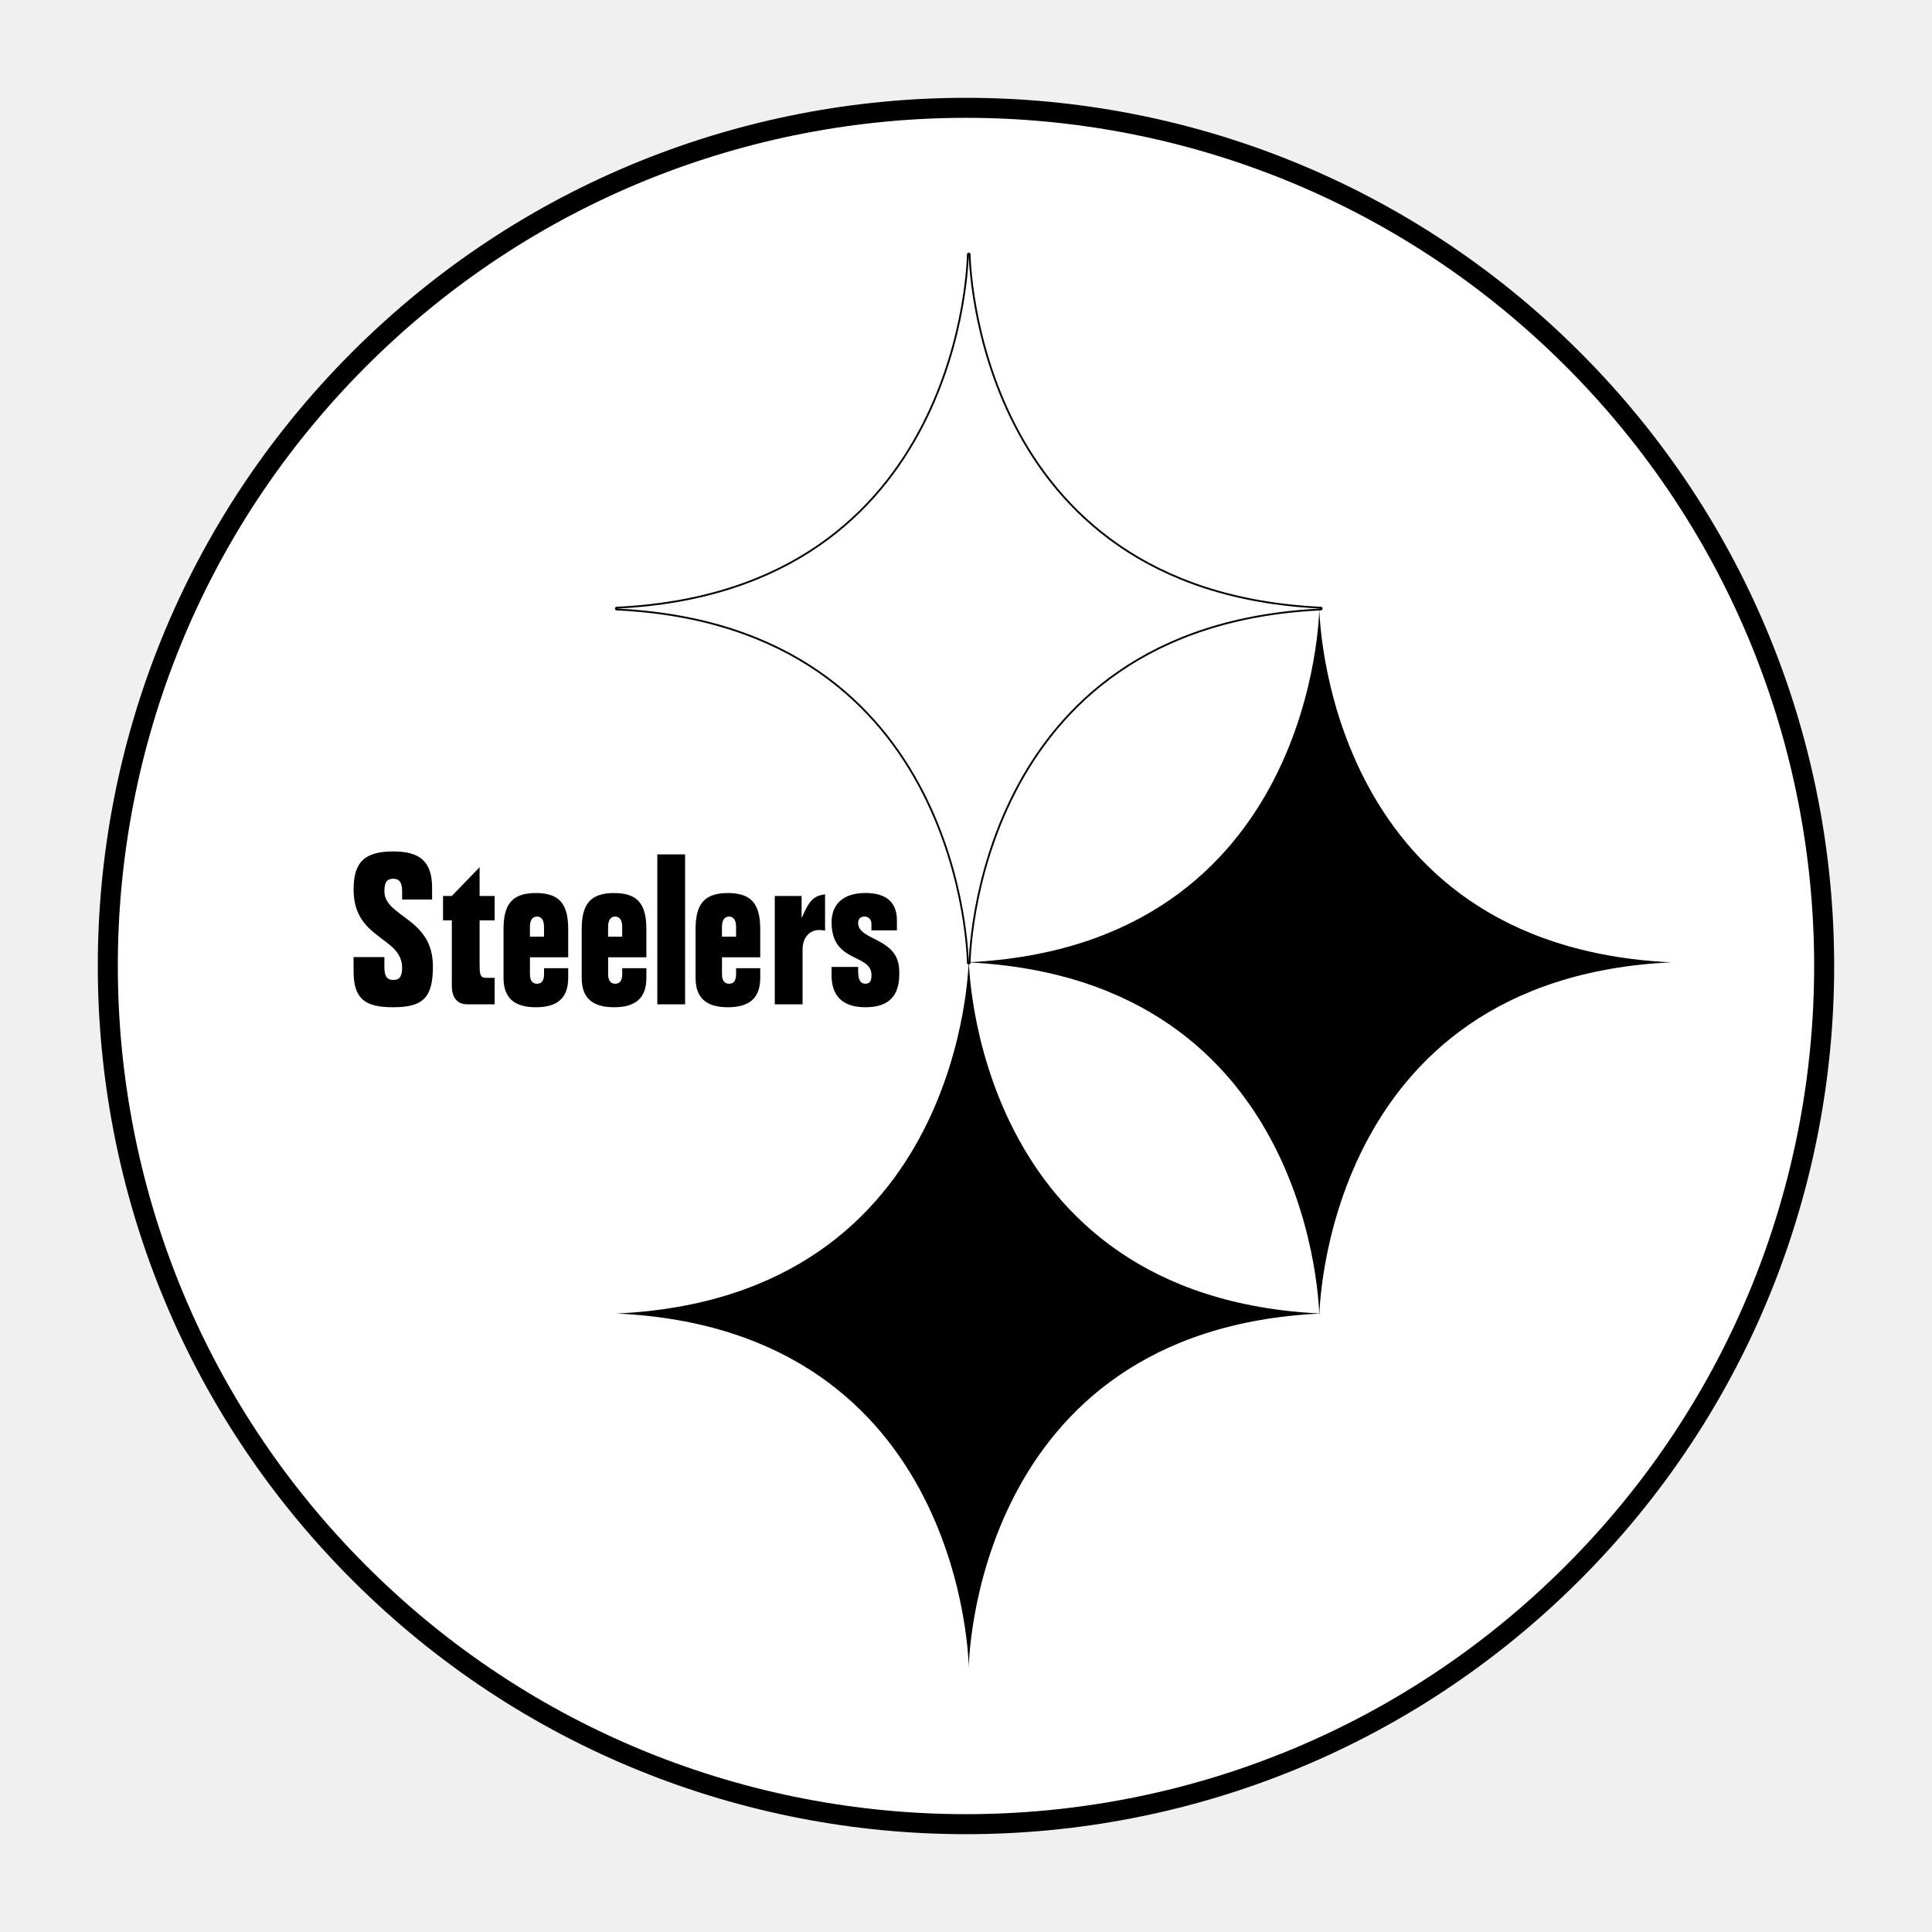
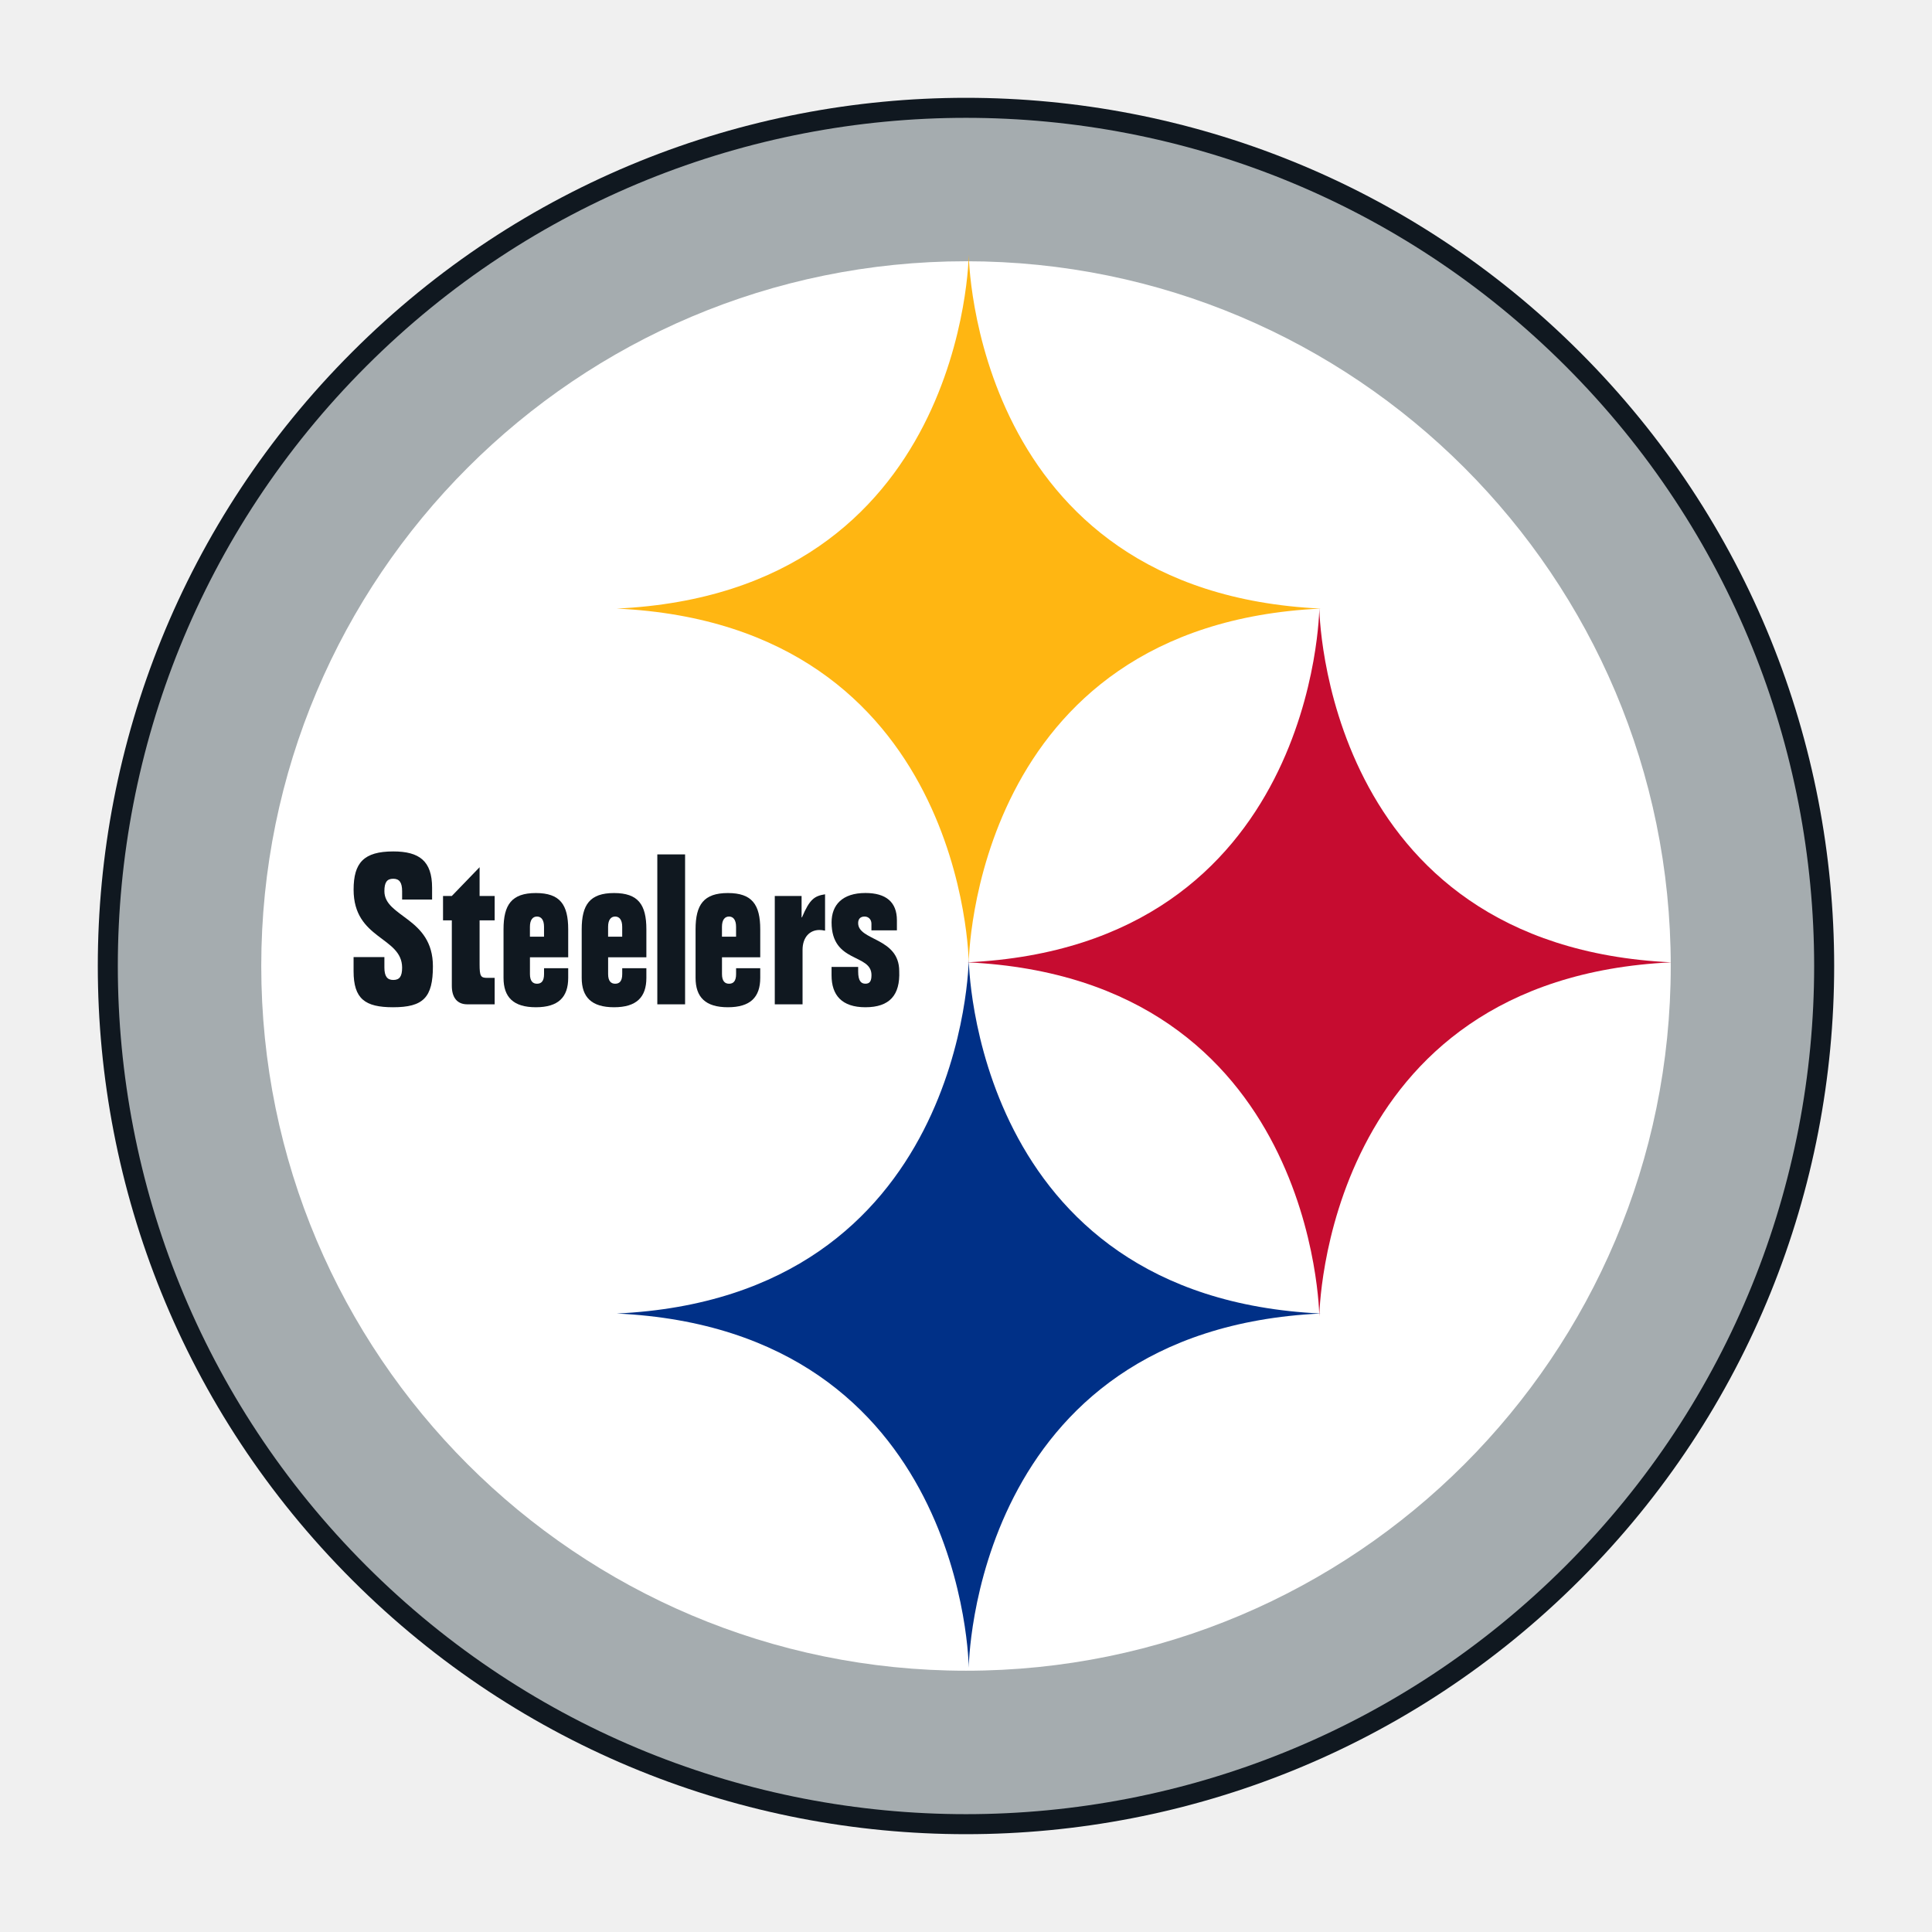
<svg xmlns="http://www.w3.org/2000/svg" version="1.1" id="Layer_1" x="0px" y="0px" viewBox="0 0 800 800" style="enable-background:new 0 0 800 800;" xml:space="preserve">
  <style type="text/css">
- 	.st0{fill:#000000;}
- 	.st1{fill:#FFFFFF;stroke:#000000;stroke-width:1.5px;paint-order:stroke;stroke-linejoin:round;vector-effect:non-scaling-stroke;}
+ 	.st0{fill:#101820;}
+ 	.st1{fill:#A5ACAF;}
	.st2{fill:#FFFFFF;}
- 	.st3{fill:#000000;}
- 	.st4{fill:#FFFFFF;stroke:#000000;stroke-width:1.5px;paint-order:stroke;stroke-linejoin:round;vector-effect:non-scaling-stroke;}
- 	.st5{fill:#000000;}
+ 	.st3{fill:#003087;}
+ 	.st4{fill:#FFB612;}
+ 	.st5{fill:#C60C30;}
</style>
  <g>
    <ellipse transform="matrix(0.7071 -0.7071 0.7071 0.7071 -165.6858 400.0001)" class="st0" cx="400" cy="400" rx="359.5" ry="359.5" />
    <ellipse transform="matrix(0.7071 -0.7071 0.7071 0.7071 -165.6858 400.0001)" class="st1" cx="400" cy="400" rx="351.21" ry="351.21" />
    <path class="st2" d="M691.82,400c0,161.17-130.65,291.81-291.82,291.81c-161.16,0-291.82-130.65-291.82-291.81   c0-161.16,130.65-291.82,291.82-291.82C561.17,108.18,691.82,238.84,691.82,400z" />
    <path class="st3" d="M255.38,543.9c144.46-6.79,145.76-146.64,145.76-146.64s1.3,139.85,145.76,146.64   c-144.46,6.78-145.76,146.63-145.76,146.63S399.84,550.68,255.38,543.9z" />
    <path class="st4" d="M255.38,252c144.46-6.79,145.76-146.63,145.76-146.63S402.44,245.21,546.9,252   c-144.46,6.79-145.76,146.63-145.76,146.63S399.84,258.78,255.38,252z" />
    <path class="st5" d="M400.54,398.48C545.01,391.7,546.3,251.85,546.3,251.85s1.3,139.85,145.76,146.63   C547.6,405.26,546.3,545.11,546.3,545.11S545.01,405.26,400.54,398.48z" />
    <path class="st0" d="M166.51,372.48V369c0-3.56-1.13-5.13-3.67-5.13c-2.62,0-3.67,1.48-3.67,5.13c0,10.87,20.09,10.87,20.09,31.13   c0,12.96-4.02,16.95-16.51,16.95c-11.62,0-16.34-3.48-16.34-14.95v-5.83h12.76v4.35c0,3.56,1.14,5.13,3.67,5.13   c2.62,0,3.67-1.48,3.67-5.13c-0.08-12.87-20.09-11.56-20.09-32.26c0-11.13,4.2-15.83,16.43-15.83c10.83,0,16.07,4,16.07,15.04v4.87   H166.51z" />
    <path class="st0" d="M198.59,359.09V371h6.24v10.09h-6.24v18.26c0,4.87,0.49,5.56,3.08,5.56h3.16v10.96h-11.34   c-4.29,0-6.4-2.96-6.4-7.65v-27.13h-3.64V371h3.64L198.59,359.09z" />
    <path class="st0" d="M219.43,387.87v-4.09c0-2.87,1.15-4.26,2.92-4.26c1.77,0,2.92,1.39,2.92,4.26v4.09H219.43z M235.28,396.39   v-11.56c0-10.26-3.39-15.04-13.39-15.04c-10,0-13.39,4.78-13.39,15.04v20.08c0,8,4.08,12.17,13.39,12.17   c9.31,0,13.39-4.17,13.39-12.17v-4h-10v2.43c0,2.96-1.15,4-2.92,4c-1.69,0-2.92-1.04-2.92-4v-6.95H235.28z" />
    <path class="st0" d="M251.8,387.87v-4.09c0-2.87,1.15-4.26,2.92-4.26c1.77,0,2.92,1.39,2.92,4.26v4.09H251.8z M267.65,396.39   v-11.56c0-10.26-3.39-15.04-13.39-15.04c-10,0-13.39,4.78-13.39,15.04v20.08c0,8,4.08,12.17,13.39,12.17   c9.31,0,13.39-4.17,13.39-12.17v-4h-10v2.43c0,2.96-1.15,4-2.92,4c-1.69,0-2.92-1.04-2.92-4v-6.95H267.65z" />
    <path class="st0" d="M298.95,387.87v-4.09c0-2.87,1.15-4.26,2.92-4.26c1.77,0,2.92,1.39,2.92,4.26v4.09H298.95z M314.8,396.39   v-11.56c0-10.26-3.39-15.04-13.39-15.04c-10,0-13.39,4.78-13.39,15.04v20.08c0,8,4.08,12.17,13.39,12.17s13.39-4.17,13.39-12.17v-4   h-10v2.43c0,2.96-1.15,4-2.92,4c-1.69,0-2.92-1.04-2.92-4v-6.95H314.8z" />
    <path class="st0" d="M283.68,353.79v62.08h-11.5v-62.08H283.68z" />
    <path class="st0" d="M320.82,371h11.1v8.87h0.16c3.16-7.48,5.1-8.87,9.56-9.56v15.04h-0.16c-0.73-0.17-1.46-0.26-2.19-0.26   c-3.89,0-6.97,2.87-6.97,8.26v22.52h-11.5V371z" />
    <path class="st0" d="M360.84,385.26v-2.78c0-1.83-1.29-2.96-2.83-2.96c-1.78,0-2.67,1.04-2.67,2.7c0,7.39,17.01,5.91,17.01,19.91   c0.41,9.91-3.97,14.95-14.01,14.95c-9.8,0-14.01-5.04-14.01-13.22v-3.48h11.02v1.91c0,3.91,1.22,5.04,3,5.04   c1.78,0,2.51-1.04,2.51-3.57c0-9.04-16.52-4.78-16.52-21.82c0-7.22,4.46-12.17,14.01-12.17c8.51,0,13.04,3.74,13.04,11.3v4.17   H360.84z" />
  </g>
</svg>
